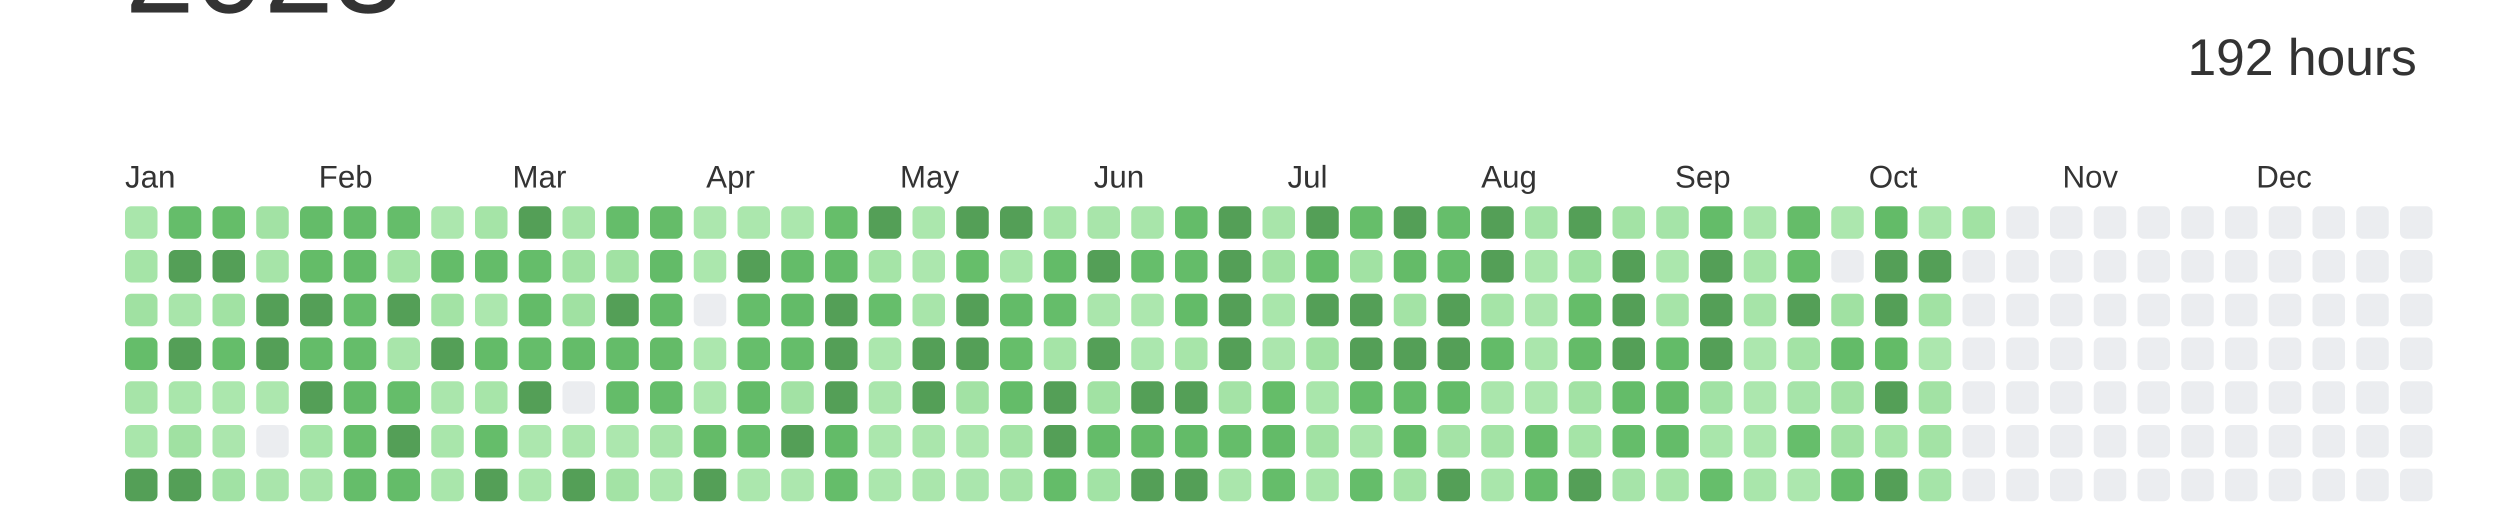
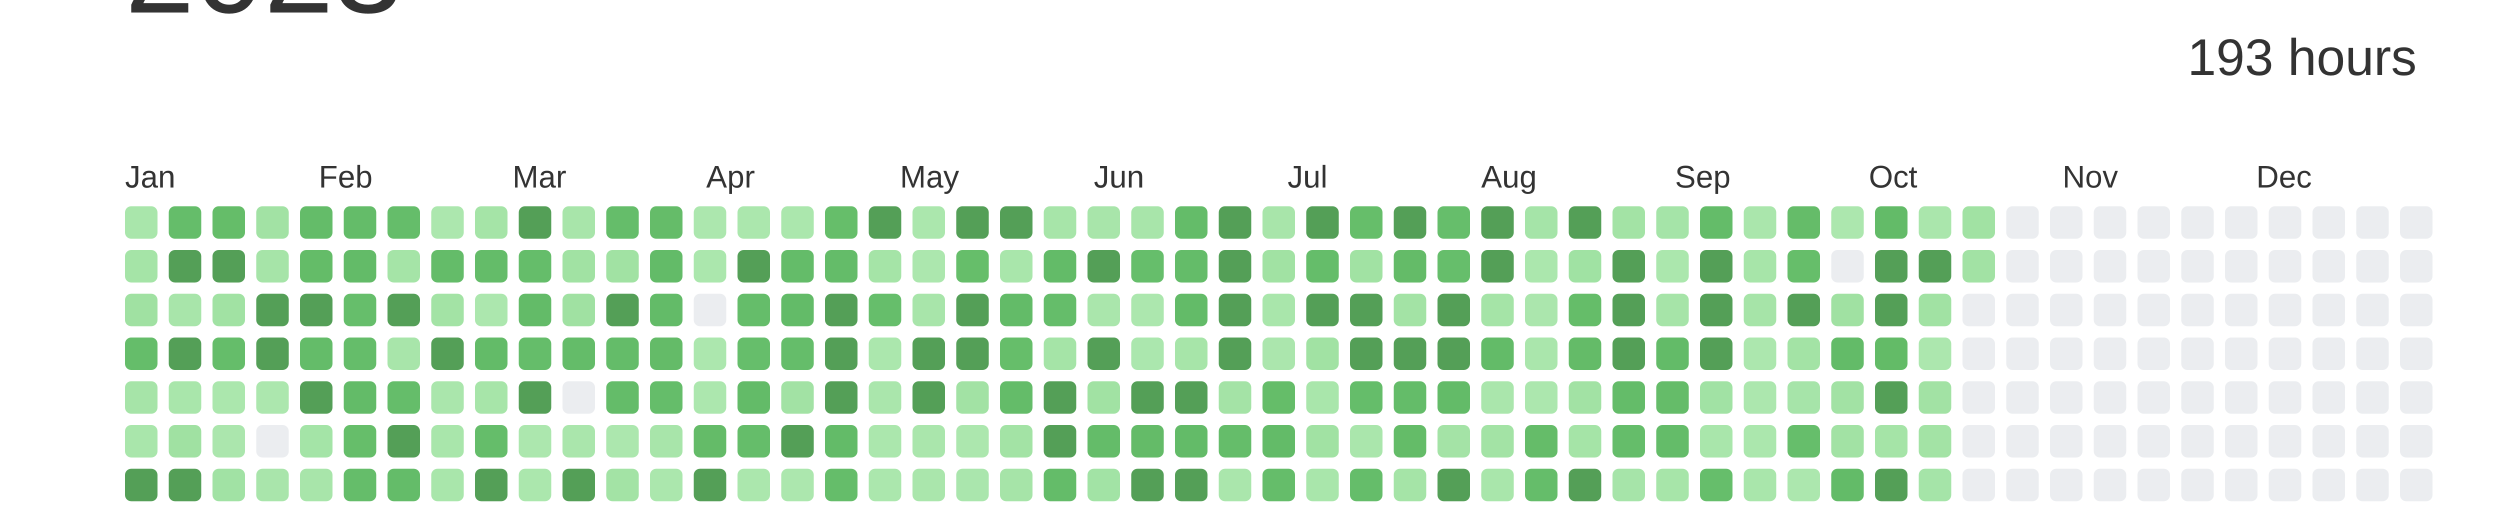
<svg xmlns="http://www.w3.org/2000/svg" baseProfile="full" height="42mm" version="1.1" viewBox="0,0,200,42" width="200mm">
  <defs />
  <rect fill="#ffffff" height="42" width="200" x="0" y="0" />
  <text alignment-baseline="hanging" fill="#333333" style="font-size:10.0px; font-family:Arial;" x="10" y="1">2023</text>
-   <text alignment-baseline="hanging" fill="#333333" style="font-size:4.125px; font-family:Arial;" x="175" y="6">192 hours</text>
+   <text alignment-baseline="hanging" fill="#333333" style="font-size:4.125px; font-family:Arial;" x="175" y="6">193 hours</text>
  <text fill="#333333" style="font-size:2.5px; font-family:Arial" x="10.0" y="15">Jan</text>
  <text fill="#333333" style="font-size:2.5px; font-family:Arial" x="25.5" y="15">Feb</text>
  <text fill="#333333" style="font-size:2.5px; font-family:Arial" x="41.0" y="15">Mar</text>
  <text fill="#333333" style="font-size:2.5px; font-family:Arial" x="56.5" y="15">Apr</text>
  <text fill="#333333" style="font-size:2.5px; font-family:Arial" x="72.0" y="15">May</text>
  <text fill="#333333" style="font-size:2.5px; font-family:Arial" x="87.5" y="15">Jun</text>
  <text fill="#333333" style="font-size:2.5px; font-family:Arial" x="103.0" y="15">Jul</text>
  <text fill="#333333" style="font-size:2.5px; font-family:Arial" x="118.5" y="15">Aug</text>
  <text fill="#333333" style="font-size:2.5px; font-family:Arial" x="134.0" y="15">Sep</text>
  <text fill="#333333" style="font-size:2.5px; font-family:Arial" x="149.5" y="15">Oct</text>
  <text fill="#333333" style="font-size:2.5px; font-family:Arial" x="165.0" y="15">Nov</text>
  <text fill="#333333" style="font-size:2.5px; font-family:Arial" x="180.5" y="15">Dec</text>
  <rect fill="#a9e6ab" height="2.6" rx="0.5" ry="0.5" width="2.6" x="10.0" y="16.5" />
  <rect fill="#a5e4a7" height="2.6" rx="0.5" ry="0.5" width="2.6" x="10.0" y="20.0" />
  <rect fill="#a0e1a2" height="2.6" rx="0.5" ry="0.5" width="2.6" x="10.0" y="23.5" />
  <rect fill="#65bd6a" height="2.6" rx="0.5" ry="0.5" width="2.6" x="10.0" y="27.0" />
  <rect fill="#a6e4a8" height="2.6" rx="0.5" ry="0.5" width="2.6" x="10.0" y="30.5" />
  <rect fill="#a9e6ab" height="2.6" rx="0.5" ry="0.5" width="2.6" x="10.0" y="34.0" />
  <rect fill="#549F57" height="2.6" rx="0.5" ry="0.5" width="2.6" x="10.0" y="37.5" />
  <rect fill="#65bd6a" height="2.6" rx="0.5" ry="0.5" width="2.6" x="13.5" y="16.5" />
  <rect fill="#549F57" height="2.6" rx="0.5" ry="0.5" width="2.6" x="13.5" y="20.0" />
  <rect fill="#a8e5aa" height="2.6" rx="0.5" ry="0.5" width="2.6" x="13.5" y="23.5" />
  <rect fill="#549F57" height="2.6" rx="0.5" ry="0.5" width="2.6" x="13.5" y="27.0" />
  <rect fill="#a9e6ab" height="2.6" rx="0.5" ry="0.5" width="2.6" x="13.5" y="30.5" />
  <rect fill="#a0e1a2" height="2.6" rx="0.5" ry="0.5" width="2.6" x="13.5" y="34.0" />
  <rect fill="#549F57" height="2.6" rx="0.5" ry="0.5" width="2.6" x="13.5" y="37.5" />
  <rect fill="#65bd69" height="2.6" rx="0.5" ry="0.5" width="2.6" x="17.0" y="16.5" />
  <rect fill="#549F57" height="2.6" rx="0.5" ry="0.5" width="2.6" x="17.0" y="20.0" />
  <rect fill="#a1e2a3" height="2.6" rx="0.5" ry="0.5" width="2.6" x="17.0" y="23.5" />
  <rect fill="#65bd6a" height="2.6" rx="0.5" ry="0.5" width="2.6" x="17.0" y="27.0" />
  <rect fill="#abe7ad" height="2.6" rx="0.5" ry="0.5" width="2.6" x="17.0" y="30.5" />
  <rect fill="#abe6ad" height="2.6" rx="0.5" ry="0.5" width="2.6" x="17.0" y="34.0" />
  <rect fill="#a1e2a4" height="2.6" rx="0.5" ry="0.5" width="2.6" x="17.0" y="37.5" />
  <rect fill="#a2e2a4" height="2.6" rx="0.5" ry="0.5" width="2.6" x="20.5" y="16.5" />
  <rect fill="#a6e4a8" height="2.6" rx="0.5" ry="0.5" width="2.6" x="20.5" y="20.0" />
  <rect fill="#549F57" height="2.6" rx="0.5" ry="0.5" width="2.6" x="20.5" y="23.5" />
  <rect fill="#549F57" height="2.6" rx="0.5" ry="0.5" width="2.6" x="20.5" y="27.0" />
  <rect fill="#ace7ae" height="2.6" rx="0.5" ry="0.5" width="2.6" x="20.5" y="30.5" />
  <rect fill="#EBEDF0" height="2.6" rx="0.5" ry="0.5" width="2.6" x="20.5" y="34.0" />
  <rect fill="#a9e5ab" height="2.6" rx="0.5" ry="0.5" width="2.6" x="20.5" y="37.5" />
  <rect fill="#64bc69" height="2.6" rx="0.5" ry="0.5" width="2.6" x="24.0" y="16.5" />
  <rect fill="#64bc68" height="2.6" rx="0.5" ry="0.5" width="2.6" x="24.0" y="20.0" />
  <rect fill="#549F57" height="2.6" rx="0.5" ry="0.5" width="2.6" x="24.0" y="23.5" />
  <rect fill="#64bc69" height="2.6" rx="0.5" ry="0.5" width="2.6" x="24.0" y="27.0" />
  <rect fill="#549F57" height="2.6" rx="0.5" ry="0.5" width="2.6" x="24.0" y="30.5" />
  <rect fill="#a4e4a7" height="2.6" rx="0.5" ry="0.5" width="2.6" x="24.0" y="34.0" />
  <rect fill="#a8e5aa" height="2.6" rx="0.5" ry="0.5" width="2.6" x="24.0" y="37.5" />
  <rect fill="#64bc69" height="2.6" rx="0.5" ry="0.5" width="2.6" x="27.5" y="16.5" />
  <rect fill="#63bb68" height="2.6" rx="0.5" ry="0.5" width="2.6" x="27.5" y="20.0" />
  <rect fill="#66be6b" height="2.6" rx="0.5" ry="0.5" width="2.6" x="27.5" y="23.5" />
  <rect fill="#65bd6a" height="2.6" rx="0.5" ry="0.5" width="2.6" x="27.5" y="27.0" />
  <rect fill="#63bb68" height="2.6" rx="0.5" ry="0.5" width="2.6" x="27.5" y="30.5" />
  <rect fill="#66be6a" height="2.6" rx="0.5" ry="0.5" width="2.6" x="27.5" y="34.0" />
  <rect fill="#65bd6a" height="2.6" rx="0.5" ry="0.5" width="2.6" x="27.5" y="37.5" />
  <rect fill="#65bd6a" height="2.6" rx="0.5" ry="0.5" width="2.6" x="31.0" y="16.5" />
  <rect fill="#a5e4a7" height="2.6" rx="0.5" ry="0.5" width="2.6" x="31.0" y="20.0" />
  <rect fill="#549F57" height="2.6" rx="0.5" ry="0.5" width="2.6" x="31.0" y="23.5" />
  <rect fill="#a8e5aa" height="2.6" rx="0.5" ry="0.5" width="2.6" x="31.0" y="27.0" />
  <rect fill="#65bd6a" height="2.6" rx="0.5" ry="0.5" width="2.6" x="31.0" y="30.5" />
  <rect fill="#549F57" height="2.6" rx="0.5" ry="0.5" width="2.6" x="31.0" y="34.0" />
  <rect fill="#64bc69" height="2.6" rx="0.5" ry="0.5" width="2.6" x="31.0" y="37.5" />
  <rect fill="#ace7ae" height="2.6" rx="0.5" ry="0.5" width="2.6" x="34.5" y="16.5" />
  <rect fill="#64bc69" height="2.6" rx="0.5" ry="0.5" width="2.6" x="34.5" y="20.0" />
  <rect fill="#a3e3a5" height="2.6" rx="0.5" ry="0.5" width="2.6" x="34.5" y="23.5" />
  <rect fill="#549F57" height="2.6" rx="0.5" ry="0.5" width="2.6" x="34.5" y="27.0" />
  <rect fill="#aae6ac" height="2.6" rx="0.5" ry="0.5" width="2.6" x="34.5" y="30.5" />
  <rect fill="#a9e6ab" height="2.6" rx="0.5" ry="0.5" width="2.6" x="34.5" y="34.0" />
  <rect fill="#a9e6ab" height="2.6" rx="0.5" ry="0.5" width="2.6" x="34.5" y="37.5" />
  <rect fill="#a5e4a7" height="2.6" rx="0.5" ry="0.5" width="2.6" x="38.0" y="16.5" />
  <rect fill="#64bc69" height="2.6" rx="0.5" ry="0.5" width="2.6" x="38.0" y="20.0" />
  <rect fill="#ace7ae" height="2.6" rx="0.5" ry="0.5" width="2.6" x="38.0" y="23.5" />
  <rect fill="#63bb68" height="2.6" rx="0.5" ry="0.5" width="2.6" x="38.0" y="27.0" />
  <rect fill="#a7e5a9" height="2.6" rx="0.5" ry="0.5" width="2.6" x="38.0" y="30.5" />
  <rect fill="#65bd6a" height="2.6" rx="0.5" ry="0.5" width="2.6" x="38.0" y="34.0" />
  <rect fill="#549F57" height="2.6" rx="0.5" ry="0.5" width="2.6" x="38.0" y="37.5" />
  <rect fill="#549F57" height="2.6" rx="0.5" ry="0.5" width="2.6" x="41.5" y="16.5" />
  <rect fill="#65bd6a" height="2.6" rx="0.5" ry="0.5" width="2.6" x="41.5" y="20.0" />
  <rect fill="#63bb68" height="2.6" rx="0.5" ry="0.5" width="2.6" x="41.5" y="23.5" />
  <rect fill="#65bd6a" height="2.6" rx="0.5" ry="0.5" width="2.6" x="41.5" y="27.0" />
  <rect fill="#549F57" height="2.6" rx="0.5" ry="0.5" width="2.6" x="41.5" y="30.5" />
  <rect fill="#ace7ae" height="2.6" rx="0.5" ry="0.5" width="2.6" x="41.5" y="34.0" />
  <rect fill="#abe7ad" height="2.6" rx="0.5" ry="0.5" width="2.6" x="41.5" y="37.5" />
  <rect fill="#a8e5aa" height="2.6" rx="0.5" ry="0.5" width="2.6" x="45.0" y="16.5" />
  <rect fill="#a1e2a3" height="2.6" rx="0.5" ry="0.5" width="2.6" x="45.0" y="20.0" />
  <rect fill="#a0e1a2" height="2.6" rx="0.5" ry="0.5" width="2.6" x="45.0" y="23.5" />
  <rect fill="#64bc69" height="2.6" rx="0.5" ry="0.5" width="2.6" x="45.0" y="27.0" />
  <rect fill="#EBEDF0" height="2.6" rx="0.5" ry="0.5" width="2.6" x="45.0" y="30.5" />
  <rect fill="#aae6ac" height="2.6" rx="0.5" ry="0.5" width="2.6" x="45.0" y="34.0" />
  <rect fill="#549F57" height="2.6" rx="0.5" ry="0.5" width="2.6" x="45.0" y="37.5" />
  <rect fill="#65bd6a" height="2.6" rx="0.5" ry="0.5" width="2.6" x="48.5" y="16.5" />
  <rect fill="#a1e2a3" height="2.6" rx="0.5" ry="0.5" width="2.6" x="48.5" y="20.0" />
  <rect fill="#549F57" height="2.6" rx="0.5" ry="0.5" width="2.6" x="48.5" y="23.5" />
  <rect fill="#64bc69" height="2.6" rx="0.5" ry="0.5" width="2.6" x="48.5" y="27.0" />
  <rect fill="#64bc69" height="2.6" rx="0.5" ry="0.5" width="2.6" x="48.5" y="30.5" />
  <rect fill="#ace7ae" height="2.6" rx="0.5" ry="0.5" width="2.6" x="48.5" y="34.0" />
  <rect fill="#a3e3a5" height="2.6" rx="0.5" ry="0.5" width="2.6" x="48.5" y="37.5" />
  <rect fill="#65bc69" height="2.6" rx="0.5" ry="0.5" width="2.6" x="52.0" y="16.5" />
  <rect fill="#63bb68" height="2.6" rx="0.5" ry="0.5" width="2.6" x="52.0" y="20.0" />
  <rect fill="#63bb68" height="2.6" rx="0.5" ry="0.5" width="2.6" x="52.0" y="23.5" />
  <rect fill="#64bb68" height="2.6" rx="0.5" ry="0.5" width="2.6" x="52.0" y="27.0" />
  <rect fill="#65bd6a" height="2.6" rx="0.5" ry="0.5" width="2.6" x="52.0" y="30.5" />
  <rect fill="#a8e5aa" height="2.6" rx="0.5" ry="0.5" width="2.6" x="52.0" y="34.0" />
  <rect fill="#abe7ad" height="2.6" rx="0.5" ry="0.5" width="2.6" x="52.0" y="37.5" />
  <rect fill="#ace7ae" height="2.6" rx="0.5" ry="0.5" width="2.6" x="55.5" y="16.5" />
  <rect fill="#abe7ad" height="2.6" rx="0.5" ry="0.5" width="2.6" x="55.5" y="20.0" />
  <rect fill="#EBEDF0" height="2.6" rx="0.5" ry="0.5" width="2.6" x="55.5" y="23.5" />
  <rect fill="#ace7ae" height="2.6" rx="0.5" ry="0.5" width="2.6" x="55.5" y="27.0" />
  <rect fill="#ace7ae" height="2.6" rx="0.5" ry="0.5" width="2.6" x="55.5" y="30.5" />
  <rect fill="#64bb68" height="2.6" rx="0.5" ry="0.5" width="2.6" x="55.5" y="34.0" />
  <rect fill="#549F57" height="2.6" rx="0.5" ry="0.5" width="2.6" x="55.5" y="37.5" />
  <rect fill="#abe7ad" height="2.6" rx="0.5" ry="0.5" width="2.6" x="59.0" y="16.5" />
  <rect fill="#549F57" height="2.6" rx="0.5" ry="0.5" width="2.6" x="59.0" y="20.0" />
  <rect fill="#65bd6a" height="2.6" rx="0.5" ry="0.5" width="2.6" x="59.0" y="23.5" />
  <rect fill="#66be6b" height="2.6" rx="0.5" ry="0.5" width="2.6" x="59.0" y="27.0" />
  <rect fill="#63bb68" height="2.6" rx="0.5" ry="0.5" width="2.6" x="59.0" y="30.5" />
  <rect fill="#65bd6a" height="2.6" rx="0.5" ry="0.5" width="2.6" x="59.0" y="34.0" />
  <rect fill="#abe7ad" height="2.6" rx="0.5" ry="0.5" width="2.6" x="59.0" y="37.5" />
  <rect fill="#abe7ad" height="2.6" rx="0.5" ry="0.5" width="2.6" x="62.5" y="16.5" />
  <rect fill="#64bc69" height="2.6" rx="0.5" ry="0.5" width="2.6" x="62.5" y="20.0" />
  <rect fill="#63bb68" height="2.6" rx="0.5" ry="0.5" width="2.6" x="62.5" y="23.5" />
  <rect fill="#65bd6a" height="2.6" rx="0.5" ry="0.5" width="2.6" x="62.5" y="27.0" />
  <rect fill="#a2e2a4" height="2.6" rx="0.5" ry="0.5" width="2.6" x="62.5" y="30.5" />
  <rect fill="#549F57" height="2.6" rx="0.5" ry="0.5" width="2.6" x="62.5" y="34.0" />
  <rect fill="#ace7ae" height="2.6" rx="0.5" ry="0.5" width="2.6" x="62.5" y="37.5" />
  <rect fill="#66be6a" height="2.6" rx="0.5" ry="0.5" width="2.6" x="66.0" y="16.5" />
  <rect fill="#64bc69" height="2.6" rx="0.5" ry="0.5" width="2.6" x="66.0" y="20.0" />
  <rect fill="#549F57" height="2.6" rx="0.5" ry="0.5" width="2.6" x="66.0" y="23.5" />
  <rect fill="#549F57" height="2.6" rx="0.5" ry="0.5" width="2.6" x="66.0" y="27.0" />
  <rect fill="#549F57" height="2.6" rx="0.5" ry="0.5" width="2.6" x="66.0" y="30.5" />
  <rect fill="#63bb68" height="2.6" rx="0.5" ry="0.5" width="2.6" x="66.0" y="34.0" />
  <rect fill="#65bd6a" height="2.6" rx="0.5" ry="0.5" width="2.6" x="66.0" y="37.5" />
  <rect fill="#549F57" height="2.6" rx="0.5" ry="0.5" width="2.6" x="69.5" y="16.5" />
  <rect fill="#a5e4a7" height="2.6" rx="0.5" ry="0.5" width="2.6" x="69.5" y="20.0" />
  <rect fill="#66be6b" height="2.6" rx="0.5" ry="0.5" width="2.6" x="69.5" y="23.5" />
  <rect fill="#abe7ad" height="2.6" rx="0.5" ry="0.5" width="2.6" x="69.5" y="27.0" />
  <rect fill="#aae6ac" height="2.6" rx="0.5" ry="0.5" width="2.6" x="69.5" y="30.5" />
  <rect fill="#abe7ad" height="2.6" rx="0.5" ry="0.5" width="2.6" x="69.5" y="34.0" />
  <rect fill="#abe7ad" height="2.6" rx="0.5" ry="0.5" width="2.6" x="69.5" y="37.5" />
  <rect fill="#abe7ad" height="2.6" rx="0.5" ry="0.5" width="2.6" x="73.0" y="16.5" />
  <rect fill="#ace7ae" height="2.6" rx="0.5" ry="0.5" width="2.6" x="73.0" y="20.0" />
  <rect fill="#a8e5aa" height="2.6" rx="0.5" ry="0.5" width="2.6" x="73.0" y="23.5" />
  <rect fill="#549F57" height="2.6" rx="0.5" ry="0.5" width="2.6" x="73.0" y="27.0" />
  <rect fill="#549F57" height="2.6" rx="0.5" ry="0.5" width="2.6" x="73.0" y="30.5" />
  <rect fill="#aae6ac" height="2.6" rx="0.5" ry="0.5" width="2.6" x="73.0" y="34.0" />
  <rect fill="#aae6ac" height="2.6" rx="0.5" ry="0.5" width="2.6" x="73.0" y="37.5" />
  <rect fill="#549F57" height="2.6" rx="0.5" ry="0.5" width="2.6" x="76.5" y="16.5" />
  <rect fill="#66be6a" height="2.6" rx="0.5" ry="0.5" width="2.6" x="76.5" y="20.0" />
  <rect fill="#549F57" height="2.6" rx="0.5" ry="0.5" width="2.6" x="76.5" y="23.5" />
  <rect fill="#549F57" height="2.6" rx="0.5" ry="0.5" width="2.6" x="76.5" y="27.0" />
  <rect fill="#a2e2a4" height="2.6" rx="0.5" ry="0.5" width="2.6" x="76.5" y="30.5" />
  <rect fill="#ace7ae" height="2.6" rx="0.5" ry="0.5" width="2.6" x="76.5" y="34.0" />
  <rect fill="#aae6ad" height="2.6" rx="0.5" ry="0.5" width="2.6" x="76.5" y="37.5" />
  <rect fill="#549F57" height="2.6" rx="0.5" ry="0.5" width="2.6" x="80.0" y="16.5" />
  <rect fill="#a9e6ab" height="2.6" rx="0.5" ry="0.5" width="2.6" x="80.0" y="20.0" />
  <rect fill="#63bb68" height="2.6" rx="0.5" ry="0.5" width="2.6" x="80.0" y="23.5" />
  <rect fill="#66be6a" height="2.6" rx="0.5" ry="0.5" width="2.6" x="80.0" y="27.0" />
  <rect fill="#64bc69" height="2.6" rx="0.5" ry="0.5" width="2.6" x="80.0" y="30.5" />
  <rect fill="#a3e3a5" height="2.6" rx="0.5" ry="0.5" width="2.6" x="80.0" y="34.0" />
  <rect fill="#a6e4a8" height="2.6" rx="0.5" ry="0.5" width="2.6" x="80.0" y="37.5" />
  <rect fill="#a7e5a9" height="2.6" rx="0.5" ry="0.5" width="2.6" x="83.5" y="16.5" />
  <rect fill="#63bb68" height="2.6" rx="0.5" ry="0.5" width="2.6" x="83.5" y="20.0" />
  <rect fill="#65bd6a" height="2.6" rx="0.5" ry="0.5" width="2.6" x="83.5" y="23.5" />
  <rect fill="#a5e4a7" height="2.6" rx="0.5" ry="0.5" width="2.6" x="83.5" y="27.0" />
  <rect fill="#549F57" height="2.6" rx="0.5" ry="0.5" width="2.6" x="83.5" y="30.5" />
  <rect fill="#549F57" height="2.6" rx="0.5" ry="0.5" width="2.6" x="83.5" y="34.0" />
  <rect fill="#64bc69" height="2.6" rx="0.5" ry="0.5" width="2.6" x="83.5" y="37.5" />
  <rect fill="#a8e5aa" height="2.6" rx="0.5" ry="0.5" width="2.6" x="87.0" y="16.5" />
  <rect fill="#549F57" height="2.6" rx="0.5" ry="0.5" width="2.6" x="87.0" y="20.0" />
  <rect fill="#aae6ac" height="2.6" rx="0.5" ry="0.5" width="2.6" x="87.0" y="23.5" />
  <rect fill="#549F57" height="2.6" rx="0.5" ry="0.5" width="2.6" x="87.0" y="27.0" />
  <rect fill="#a1e2a3" height="2.6" rx="0.5" ry="0.5" width="2.6" x="87.0" y="30.5" />
  <rect fill="#64bc69" height="2.6" rx="0.5" ry="0.5" width="2.6" x="87.0" y="34.0" />
  <rect fill="#a2e3a5" height="2.6" rx="0.5" ry="0.5" width="2.6" x="87.0" y="37.5" />
  <rect fill="#a8e5aa" height="2.6" rx="0.5" ry="0.5" width="2.6" x="90.5" y="16.5" />
  <rect fill="#66be6b" height="2.6" rx="0.5" ry="0.5" width="2.6" x="90.5" y="20.0" />
  <rect fill="#ace7ae" height="2.6" rx="0.5" ry="0.5" width="2.6" x="90.5" y="23.5" />
  <rect fill="#abe7ae" height="2.6" rx="0.5" ry="0.5" width="2.6" x="90.5" y="27.0" />
  <rect fill="#549F57" height="2.6" rx="0.5" ry="0.5" width="2.6" x="90.5" y="30.5" />
  <rect fill="#64bb68" height="2.6" rx="0.5" ry="0.5" width="2.6" x="90.5" y="34.0" />
  <rect fill="#549F57" height="2.6" rx="0.5" ry="0.5" width="2.6" x="90.5" y="37.5" />
  <rect fill="#64bc69" height="2.6" rx="0.5" ry="0.5" width="2.6" x="94.0" y="16.5" />
  <rect fill="#64bc69" height="2.6" rx="0.5" ry="0.5" width="2.6" x="94.0" y="20.0" />
  <rect fill="#63bb68" height="2.6" rx="0.5" ry="0.5" width="2.6" x="94.0" y="23.5" />
  <rect fill="#a7e5a9" height="2.6" rx="0.5" ry="0.5" width="2.6" x="94.0" y="27.0" />
  <rect fill="#549F57" height="2.6" rx="0.5" ry="0.5" width="2.6" x="94.0" y="30.5" />
  <rect fill="#63bb68" height="2.6" rx="0.5" ry="0.5" width="2.6" x="94.0" y="34.0" />
  <rect fill="#549F57" height="2.6" rx="0.5" ry="0.5" width="2.6" x="94.0" y="37.5" />
  <rect fill="#549F57" height="2.6" rx="0.5" ry="0.5" width="2.6" x="97.5" y="16.5" />
  <rect fill="#549F57" height="2.6" rx="0.5" ry="0.5" width="2.6" x="97.5" y="20.0" />
  <rect fill="#549F57" height="2.6" rx="0.5" ry="0.5" width="2.6" x="97.5" y="23.5" />
  <rect fill="#549F57" height="2.6" rx="0.5" ry="0.5" width="2.6" x="97.5" y="27.0" />
  <rect fill="#a4e3a6" height="2.6" rx="0.5" ry="0.5" width="2.6" x="97.5" y="30.5" />
  <rect fill="#65bd6a" height="2.6" rx="0.5" ry="0.5" width="2.6" x="97.5" y="34.0" />
  <rect fill="#aae6ac" height="2.6" rx="0.5" ry="0.5" width="2.6" x="97.5" y="37.5" />
  <rect fill="#a8e5aa" height="2.6" rx="0.5" ry="0.5" width="2.6" x="101.0" y="16.5" />
  <rect fill="#a1e2a3" height="2.6" rx="0.5" ry="0.5" width="2.6" x="101.0" y="20.0" />
  <rect fill="#a9e6ab" height="2.6" rx="0.5" ry="0.5" width="2.6" x="101.0" y="23.5" />
  <rect fill="#abe6ad" height="2.6" rx="0.5" ry="0.5" width="2.6" x="101.0" y="27.0" />
  <rect fill="#65bd69" height="2.6" rx="0.5" ry="0.5" width="2.6" x="101.0" y="30.5" />
  <rect fill="#63bb68" height="2.6" rx="0.5" ry="0.5" width="2.6" x="101.0" y="34.0" />
  <rect fill="#65bd6a" height="2.6" rx="0.5" ry="0.5" width="2.6" x="101.0" y="37.5" />
  <rect fill="#549F57" height="2.6" rx="0.5" ry="0.5" width="2.6" x="104.5" y="16.5" />
  <rect fill="#65bd6a" height="2.6" rx="0.5" ry="0.5" width="2.6" x="104.5" y="20.0" />
  <rect fill="#549F57" height="2.6" rx="0.5" ry="0.5" width="2.6" x="104.5" y="23.5" />
  <rect fill="#a1e2a3" height="2.6" rx="0.5" ry="0.5" width="2.6" x="104.5" y="27.0" />
  <rect fill="#a9e6ab" height="2.6" rx="0.5" ry="0.5" width="2.6" x="104.5" y="30.5" />
  <rect fill="#a1e2a3" height="2.6" rx="0.5" ry="0.5" width="2.6" x="104.5" y="34.0" />
  <rect fill="#a9e6ab" height="2.6" rx="0.5" ry="0.5" width="2.6" x="104.5" y="37.5" />
  <rect fill="#66be6a" height="2.6" rx="0.5" ry="0.5" width="2.6" x="108.0" y="16.5" />
  <rect fill="#a1e2a3" height="2.6" rx="0.5" ry="0.5" width="2.6" x="108.0" y="20.0" />
  <rect fill="#549F57" height="2.6" rx="0.5" ry="0.5" width="2.6" x="108.0" y="23.5" />
  <rect fill="#549F57" height="2.6" rx="0.5" ry="0.5" width="2.6" x="108.0" y="27.0" />
  <rect fill="#65bd6a" height="2.6" rx="0.5" ry="0.5" width="2.6" x="108.0" y="30.5" />
  <rect fill="#aae6ac" height="2.6" rx="0.5" ry="0.5" width="2.6" x="108.0" y="34.0" />
  <rect fill="#65bd6a" height="2.6" rx="0.5" ry="0.5" width="2.6" x="108.0" y="37.5" />
  <rect fill="#549F57" height="2.6" rx="0.5" ry="0.5" width="2.6" x="111.5" y="16.5" />
  <rect fill="#64bb68" height="2.6" rx="0.5" ry="0.5" width="2.6" x="111.5" y="20.0" />
  <rect fill="#a3e3a5" height="2.6" rx="0.5" ry="0.5" width="2.6" x="111.5" y="23.5" />
  <rect fill="#549F57" height="2.6" rx="0.5" ry="0.5" width="2.6" x="111.5" y="27.0" />
  <rect fill="#64bc69" height="2.6" rx="0.5" ry="0.5" width="2.6" x="111.5" y="30.5" />
  <rect fill="#64bc68" height="2.6" rx="0.5" ry="0.5" width="2.6" x="111.5" y="34.0" />
  <rect fill="#a5e4a7" height="2.6" rx="0.5" ry="0.5" width="2.6" x="111.5" y="37.5" />
  <rect fill="#66be6b" height="2.6" rx="0.5" ry="0.5" width="2.6" x="115.0" y="16.5" />
  <rect fill="#66be6b" height="2.6" rx="0.5" ry="0.5" width="2.6" x="115.0" y="20.0" />
  <rect fill="#549F57" height="2.6" rx="0.5" ry="0.5" width="2.6" x="115.0" y="23.5" />
  <rect fill="#549F57" height="2.6" rx="0.5" ry="0.5" width="2.6" x="115.0" y="27.0" />
  <rect fill="#63bb68" height="2.6" rx="0.5" ry="0.5" width="2.6" x="115.0" y="30.5" />
  <rect fill="#a4e3a6" height="2.6" rx="0.5" ry="0.5" width="2.6" x="115.0" y="34.0" />
  <rect fill="#549F57" height="2.6" rx="0.5" ry="0.5" width="2.6" x="115.0" y="37.5" />
  <rect fill="#549F57" height="2.6" rx="0.5" ry="0.5" width="2.6" x="118.5" y="16.5" />
  <rect fill="#549F57" height="2.6" rx="0.5" ry="0.5" width="2.6" x="118.5" y="20.0" />
  <rect fill="#a5e4a7" height="2.6" rx="0.5" ry="0.5" width="2.6" x="118.5" y="23.5" />
  <rect fill="#63bb68" height="2.6" rx="0.5" ry="0.5" width="2.6" x="118.5" y="27.0" />
  <rect fill="#aae6ac" height="2.6" rx="0.5" ry="0.5" width="2.6" x="118.5" y="30.5" />
  <rect fill="#a3e3a5" height="2.6" rx="0.5" ry="0.5" width="2.6" x="118.5" y="34.0" />
  <rect fill="#a9e6ab" height="2.6" rx="0.5" ry="0.5" width="2.6" x="118.5" y="37.5" />
  <rect fill="#a5e4a8" height="2.6" rx="0.5" ry="0.5" width="2.6" x="122.0" y="16.5" />
  <rect fill="#abe7ad" height="2.6" rx="0.5" ry="0.5" width="2.6" x="122.0" y="20.0" />
  <rect fill="#abe6ad" height="2.6" rx="0.5" ry="0.5" width="2.6" x="122.0" y="23.5" />
  <rect fill="#aae6ac" height="2.6" rx="0.5" ry="0.5" width="2.6" x="122.0" y="27.0" />
  <rect fill="#ace7ae" height="2.6" rx="0.5" ry="0.5" width="2.6" x="122.0" y="30.5" />
  <rect fill="#65bc69" height="2.6" rx="0.5" ry="0.5" width="2.6" x="122.0" y="34.0" />
  <rect fill="#65bd6a" height="2.6" rx="0.5" ry="0.5" width="2.6" x="122.0" y="37.5" />
  <rect fill="#549F57" height="2.6" rx="0.5" ry="0.5" width="2.6" x="125.5" y="16.5" />
  <rect fill="#a0e2a3" height="2.6" rx="0.5" ry="0.5" width="2.6" x="125.5" y="20.0" />
  <rect fill="#65bd69" height="2.6" rx="0.5" ry="0.5" width="2.6" x="125.5" y="23.5" />
  <rect fill="#64bb68" height="2.6" rx="0.5" ry="0.5" width="2.6" x="125.5" y="27.0" />
  <rect fill="#a2e2a4" height="2.6" rx="0.5" ry="0.5" width="2.6" x="125.5" y="30.5" />
  <rect fill="#a5e4a7" height="2.6" rx="0.5" ry="0.5" width="2.6" x="125.5" y="34.0" />
  <rect fill="#549F57" height="2.6" rx="0.5" ry="0.5" width="2.6" x="125.5" y="37.5" />
  <rect fill="#a3e3a5" height="2.6" rx="0.5" ry="0.5" width="2.6" x="129.0" y="16.5" />
  <rect fill="#549F57" height="2.6" rx="0.5" ry="0.5" width="2.6" x="129.0" y="20.0" />
  <rect fill="#549F57" height="2.6" rx="0.5" ry="0.5" width="2.6" x="129.0" y="23.5" />
  <rect fill="#549F57" height="2.6" rx="0.5" ry="0.5" width="2.6" x="129.0" y="27.0" />
  <rect fill="#64bc69" height="2.6" rx="0.5" ry="0.5" width="2.6" x="129.0" y="30.5" />
  <rect fill="#65bd6a" height="2.6" rx="0.5" ry="0.5" width="2.6" x="129.0" y="34.0" />
  <rect fill="#a6e4a9" height="2.6" rx="0.5" ry="0.5" width="2.6" x="129.0" y="37.5" />
  <rect fill="#a5e4a8" height="2.6" rx="0.5" ry="0.5" width="2.6" x="132.5" y="16.5" />
  <rect fill="#abe7ad" height="2.6" rx="0.5" ry="0.5" width="2.6" x="132.5" y="20.0" />
  <rect fill="#a6e4a8" height="2.6" rx="0.5" ry="0.5" width="2.6" x="132.5" y="23.5" />
  <rect fill="#63bb68" height="2.6" rx="0.5" ry="0.5" width="2.6" x="132.5" y="27.0" />
  <rect fill="#65bc69" height="2.6" rx="0.5" ry="0.5" width="2.6" x="132.5" y="30.5" />
  <rect fill="#64bc69" height="2.6" rx="0.5" ry="0.5" width="2.6" x="132.5" y="34.0" />
  <rect fill="#a7e5a9" height="2.6" rx="0.5" ry="0.5" width="2.6" x="132.5" y="37.5" />
  <rect fill="#64bc69" height="2.6" rx="0.5" ry="0.5" width="2.6" x="136.0" y="16.5" />
  <rect fill="#549F57" height="2.6" rx="0.5" ry="0.5" width="2.6" x="136.0" y="20.0" />
  <rect fill="#549F57" height="2.6" rx="0.5" ry="0.5" width="2.6" x="136.0" y="23.5" />
  <rect fill="#549F57" height="2.6" rx="0.5" ry="0.5" width="2.6" x="136.0" y="27.0" />
  <rect fill="#a1e2a4" height="2.6" rx="0.5" ry="0.5" width="2.6" x="136.0" y="30.5" />
  <rect fill="#a9e6ab" height="2.6" rx="0.5" ry="0.5" width="2.6" x="136.0" y="34.0" />
  <rect fill="#66be6b" height="2.6" rx="0.5" ry="0.5" width="2.6" x="136.0" y="37.5" />
  <rect fill="#aae6ac" height="2.6" rx="0.5" ry="0.5" width="2.6" x="139.5" y="16.5" />
  <rect fill="#a7e5a9" height="2.6" rx="0.5" ry="0.5" width="2.6" x="139.5" y="20.0" />
  <rect fill="#a6e4a8" height="2.6" rx="0.5" ry="0.5" width="2.6" x="139.5" y="23.5" />
  <rect fill="#ace7ae" height="2.6" rx="0.5" ry="0.5" width="2.6" x="139.5" y="27.0" />
  <rect fill="#ace7ae" height="2.6" rx="0.5" ry="0.5" width="2.6" x="139.5" y="30.5" />
  <rect fill="#abe7ad" height="2.6" rx="0.5" ry="0.5" width="2.6" x="139.5" y="34.0" />
  <rect fill="#a9e6ab" height="2.6" rx="0.5" ry="0.5" width="2.6" x="139.5" y="37.5" />
  <rect fill="#65bc69" height="2.6" rx="0.5" ry="0.5" width="2.6" x="143.0" y="16.5" />
  <rect fill="#66be6a" height="2.6" rx="0.5" ry="0.5" width="2.6" x="143.0" y="20.0" />
  <rect fill="#549F57" height="2.6" rx="0.5" ry="0.5" width="2.6" x="143.0" y="23.5" />
  <rect fill="#a3e3a5" height="2.6" rx="0.5" ry="0.5" width="2.6" x="143.0" y="27.0" />
  <rect fill="#a6e4a9" height="2.6" rx="0.5" ry="0.5" width="2.6" x="143.0" y="30.5" />
  <rect fill="#66be6b" height="2.6" rx="0.5" ry="0.5" width="2.6" x="143.0" y="34.0" />
  <rect fill="#ace7ae" height="2.6" rx="0.5" ry="0.5" width="2.6" x="143.0" y="37.5" />
  <rect fill="#ace7ae" height="2.6" rx="0.5" ry="0.5" width="2.6" x="146.5" y="16.5" />
  <rect fill="#EBEDF0" height="2.6" rx="0.5" ry="0.5" width="2.6" x="146.5" y="20.0" />
  <rect fill="#a0e1a2" height="2.6" rx="0.5" ry="0.5" width="2.6" x="146.5" y="23.5" />
  <rect fill="#63bb68" height="2.6" rx="0.5" ry="0.5" width="2.6" x="146.5" y="27.0" />
  <rect fill="#a2e2a4" height="2.6" rx="0.5" ry="0.5" width="2.6" x="146.5" y="30.5" />
  <rect fill="#a2e2a4" height="2.6" rx="0.5" ry="0.5" width="2.6" x="146.5" y="34.0" />
  <rect fill="#63bb68" height="2.6" rx="0.5" ry="0.5" width="2.6" x="146.5" y="37.5" />
  <rect fill="#63bb68" height="2.6" rx="0.5" ry="0.5" width="2.6" x="150.0" y="16.5" />
  <rect fill="#549F57" height="2.6" rx="0.5" ry="0.5" width="2.6" x="150.0" y="20.0" />
  <rect fill="#549F57" height="2.6" rx="0.5" ry="0.5" width="2.6" x="150.0" y="23.5" />
  <rect fill="#63bb67" height="2.6" rx="0.5" ry="0.5" width="2.6" x="150.0" y="27.0" />
  <rect fill="#549F57" height="2.6" rx="0.5" ry="0.5" width="2.6" x="150.0" y="30.5" />
  <rect fill="#a5e4a7" height="2.6" rx="0.5" ry="0.5" width="2.6" x="150.0" y="34.0" />
  <rect fill="#549F57" height="2.6" rx="0.5" ry="0.5" width="2.6" x="150.0" y="37.5" />
  <rect fill="#aae6ac" height="2.6" rx="0.5" ry="0.5" width="2.6" x="153.5" y="16.5" />
  <rect fill="#549F57" height="2.6" rx="0.5" ry="0.5" width="2.6" x="153.5" y="20.0" />
  <rect fill="#a1e2a3" height="2.6" rx="0.5" ry="0.5" width="2.6" x="153.5" y="23.5" />
  <rect fill="#ace7ae" height="2.6" rx="0.5" ry="0.5" width="2.6" x="153.5" y="27.0" />
  <rect fill="#a2e2a4" height="2.6" rx="0.5" ry="0.5" width="2.6" x="153.5" y="30.5" />
  <rect fill="#a3e3a5" height="2.6" rx="0.5" ry="0.5" width="2.6" x="153.5" y="34.0" />
  <rect fill="#a5e4a8" height="2.6" rx="0.5" ry="0.5" width="2.6" x="153.5" y="37.5" />
  <rect fill="#a1e2a3" height="2.6" rx="0.5" ry="0.5" width="2.6" x="157.0" y="16.5" />
-   <rect fill="#EBEDF0" height="2.6" rx="0.5" ry="0.5" width="2.6" x="157.0" y="20.0" />
+   <rect fill="#a2e2a4" height="2.6" rx="0.5" ry="0.5" width="2.6" x="157.0" y="20.0" />
  <rect fill="#EBEDF0" height="2.6" rx="0.5" ry="0.5" width="2.6" x="157.0" y="23.5" />
  <rect fill="#EBEDF0" height="2.6" rx="0.5" ry="0.5" width="2.6" x="157.0" y="27.0" />
  <rect fill="#EBEDF0" height="2.6" rx="0.5" ry="0.5" width="2.6" x="157.0" y="30.5" />
  <rect fill="#EBEDF0" height="2.6" rx="0.5" ry="0.5" width="2.6" x="157.0" y="34.0" />
  <rect fill="#EBEDF0" height="2.6" rx="0.5" ry="0.5" width="2.6" x="157.0" y="37.5" />
  <rect fill="#EBEDF0" height="2.6" rx="0.5" ry="0.5" width="2.6" x="160.5" y="16.5" />
  <rect fill="#EBEDF0" height="2.6" rx="0.5" ry="0.5" width="2.6" x="160.5" y="20.0" />
  <rect fill="#EBEDF0" height="2.6" rx="0.5" ry="0.5" width="2.6" x="160.5" y="23.5" />
  <rect fill="#EBEDF0" height="2.6" rx="0.5" ry="0.5" width="2.6" x="160.5" y="27.0" />
  <rect fill="#EBEDF0" height="2.6" rx="0.5" ry="0.5" width="2.6" x="160.5" y="30.5" />
  <rect fill="#EBEDF0" height="2.6" rx="0.5" ry="0.5" width="2.6" x="160.5" y="34.0" />
  <rect fill="#EBEDF0" height="2.6" rx="0.5" ry="0.5" width="2.6" x="160.5" y="37.5" />
  <rect fill="#EBEDF0" height="2.6" rx="0.5" ry="0.5" width="2.6" x="164.0" y="16.5" />
  <rect fill="#EBEDF0" height="2.6" rx="0.5" ry="0.5" width="2.6" x="164.0" y="20.0" />
  <rect fill="#EBEDF0" height="2.6" rx="0.5" ry="0.5" width="2.6" x="164.0" y="23.5" />
  <rect fill="#EBEDF0" height="2.6" rx="0.5" ry="0.5" width="2.6" x="164.0" y="27.0" />
  <rect fill="#EBEDF0" height="2.6" rx="0.5" ry="0.5" width="2.6" x="164.0" y="30.5" />
  <rect fill="#EBEDF0" height="2.6" rx="0.5" ry="0.5" width="2.6" x="164.0" y="34.0" />
  <rect fill="#EBEDF0" height="2.6" rx="0.5" ry="0.5" width="2.6" x="164.0" y="37.5" />
  <rect fill="#EBEDF0" height="2.6" rx="0.5" ry="0.5" width="2.6" x="167.5" y="16.5" />
  <rect fill="#EBEDF0" height="2.6" rx="0.5" ry="0.5" width="2.6" x="167.5" y="20.0" />
  <rect fill="#EBEDF0" height="2.6" rx="0.5" ry="0.5" width="2.6" x="167.5" y="23.5" />
  <rect fill="#EBEDF0" height="2.6" rx="0.5" ry="0.5" width="2.6" x="167.5" y="27.0" />
  <rect fill="#EBEDF0" height="2.6" rx="0.5" ry="0.5" width="2.6" x="167.5" y="30.5" />
  <rect fill="#EBEDF0" height="2.6" rx="0.5" ry="0.5" width="2.6" x="167.5" y="34.0" />
  <rect fill="#EBEDF0" height="2.6" rx="0.5" ry="0.5" width="2.6" x="167.5" y="37.5" />
  <rect fill="#EBEDF0" height="2.6" rx="0.5" ry="0.5" width="2.6" x="171.0" y="16.5" />
  <rect fill="#EBEDF0" height="2.6" rx="0.5" ry="0.5" width="2.6" x="171.0" y="20.0" />
  <rect fill="#EBEDF0" height="2.6" rx="0.5" ry="0.5" width="2.6" x="171.0" y="23.5" />
  <rect fill="#EBEDF0" height="2.6" rx="0.5" ry="0.5" width="2.6" x="171.0" y="27.0" />
  <rect fill="#EBEDF0" height="2.6" rx="0.5" ry="0.5" width="2.6" x="171.0" y="30.5" />
  <rect fill="#EBEDF0" height="2.6" rx="0.5" ry="0.5" width="2.6" x="171.0" y="34.0" />
  <rect fill="#EBEDF0" height="2.6" rx="0.5" ry="0.5" width="2.6" x="171.0" y="37.5" />
  <rect fill="#EBEDF0" height="2.6" rx="0.5" ry="0.5" width="2.6" x="174.5" y="16.5" />
  <rect fill="#EBEDF0" height="2.6" rx="0.5" ry="0.5" width="2.6" x="174.5" y="20.0" />
  <rect fill="#EBEDF0" height="2.6" rx="0.5" ry="0.5" width="2.6" x="174.5" y="23.5" />
  <rect fill="#EBEDF0" height="2.6" rx="0.5" ry="0.5" width="2.6" x="174.5" y="27.0" />
  <rect fill="#EBEDF0" height="2.6" rx="0.5" ry="0.5" width="2.6" x="174.5" y="30.5" />
  <rect fill="#EBEDF0" height="2.6" rx="0.5" ry="0.5" width="2.6" x="174.5" y="34.0" />
  <rect fill="#EBEDF0" height="2.6" rx="0.5" ry="0.5" width="2.6" x="174.5" y="37.5" />
  <rect fill="#EBEDF0" height="2.6" rx="0.5" ry="0.5" width="2.6" x="178.0" y="16.5" />
  <rect fill="#EBEDF0" height="2.6" rx="0.5" ry="0.5" width="2.6" x="178.0" y="20.0" />
  <rect fill="#EBEDF0" height="2.6" rx="0.5" ry="0.5" width="2.6" x="178.0" y="23.5" />
  <rect fill="#EBEDF0" height="2.6" rx="0.5" ry="0.5" width="2.6" x="178.0" y="27.0" />
  <rect fill="#EBEDF0" height="2.6" rx="0.5" ry="0.5" width="2.6" x="178.0" y="30.5" />
  <rect fill="#EBEDF0" height="2.6" rx="0.5" ry="0.5" width="2.6" x="178.0" y="34.0" />
  <rect fill="#EBEDF0" height="2.6" rx="0.5" ry="0.5" width="2.6" x="178.0" y="37.5" />
  <rect fill="#EBEDF0" height="2.6" rx="0.5" ry="0.5" width="2.6" x="181.5" y="16.5" />
  <rect fill="#EBEDF0" height="2.6" rx="0.5" ry="0.5" width="2.6" x="181.5" y="20.0" />
  <rect fill="#EBEDF0" height="2.6" rx="0.5" ry="0.5" width="2.6" x="181.5" y="23.5" />
  <rect fill="#EBEDF0" height="2.6" rx="0.5" ry="0.5" width="2.6" x="181.5" y="27.0" />
  <rect fill="#EBEDF0" height="2.6" rx="0.5" ry="0.5" width="2.6" x="181.5" y="30.5" />
  <rect fill="#EBEDF0" height="2.6" rx="0.5" ry="0.5" width="2.6" x="181.5" y="34.0" />
  <rect fill="#EBEDF0" height="2.6" rx="0.5" ry="0.5" width="2.6" x="181.5" y="37.5" />
  <rect fill="#EBEDF0" height="2.6" rx="0.5" ry="0.5" width="2.6" x="185.0" y="16.5" />
  <rect fill="#EBEDF0" height="2.6" rx="0.5" ry="0.5" width="2.6" x="185.0" y="20.0" />
  <rect fill="#EBEDF0" height="2.6" rx="0.5" ry="0.5" width="2.6" x="185.0" y="23.5" />
  <rect fill="#EBEDF0" height="2.6" rx="0.5" ry="0.5" width="2.6" x="185.0" y="27.0" />
  <rect fill="#EBEDF0" height="2.6" rx="0.5" ry="0.5" width="2.6" x="185.0" y="30.5" />
  <rect fill="#EBEDF0" height="2.6" rx="0.5" ry="0.5" width="2.6" x="185.0" y="34.0" />
  <rect fill="#EBEDF0" height="2.6" rx="0.5" ry="0.5" width="2.6" x="185.0" y="37.5" />
  <rect fill="#EBEDF0" height="2.6" rx="0.5" ry="0.5" width="2.6" x="188.5" y="16.5" />
  <rect fill="#EBEDF0" height="2.6" rx="0.5" ry="0.5" width="2.6" x="188.5" y="20.0" />
  <rect fill="#EBEDF0" height="2.6" rx="0.5" ry="0.5" width="2.6" x="188.5" y="23.5" />
  <rect fill="#EBEDF0" height="2.6" rx="0.5" ry="0.5" width="2.6" x="188.5" y="27.0" />
  <rect fill="#EBEDF0" height="2.6" rx="0.5" ry="0.5" width="2.6" x="188.5" y="30.5" />
  <rect fill="#EBEDF0" height="2.6" rx="0.5" ry="0.5" width="2.6" x="188.5" y="34.0" />
  <rect fill="#EBEDF0" height="2.6" rx="0.5" ry="0.5" width="2.6" x="188.5" y="37.5" />
  <rect fill="#EBEDF0" height="2.6" rx="0.5" ry="0.5" width="2.6" x="192.0" y="16.5" />
  <rect fill="#EBEDF0" height="2.6" rx="0.5" ry="0.5" width="2.6" x="192.0" y="20.0" />
  <rect fill="#EBEDF0" height="2.6" rx="0.5" ry="0.5" width="2.6" x="192.0" y="23.5" />
  <rect fill="#EBEDF0" height="2.6" rx="0.5" ry="0.5" width="2.6" x="192.0" y="27.0" />
  <rect fill="#EBEDF0" height="2.6" rx="0.5" ry="0.5" width="2.6" x="192.0" y="30.5" />
  <rect fill="#EBEDF0" height="2.6" rx="0.5" ry="0.5" width="2.6" x="192.0" y="34.0" />
  <rect fill="#EBEDF0" height="2.6" rx="0.5" ry="0.5" width="2.6" x="192.0" y="37.5" />
</svg>
